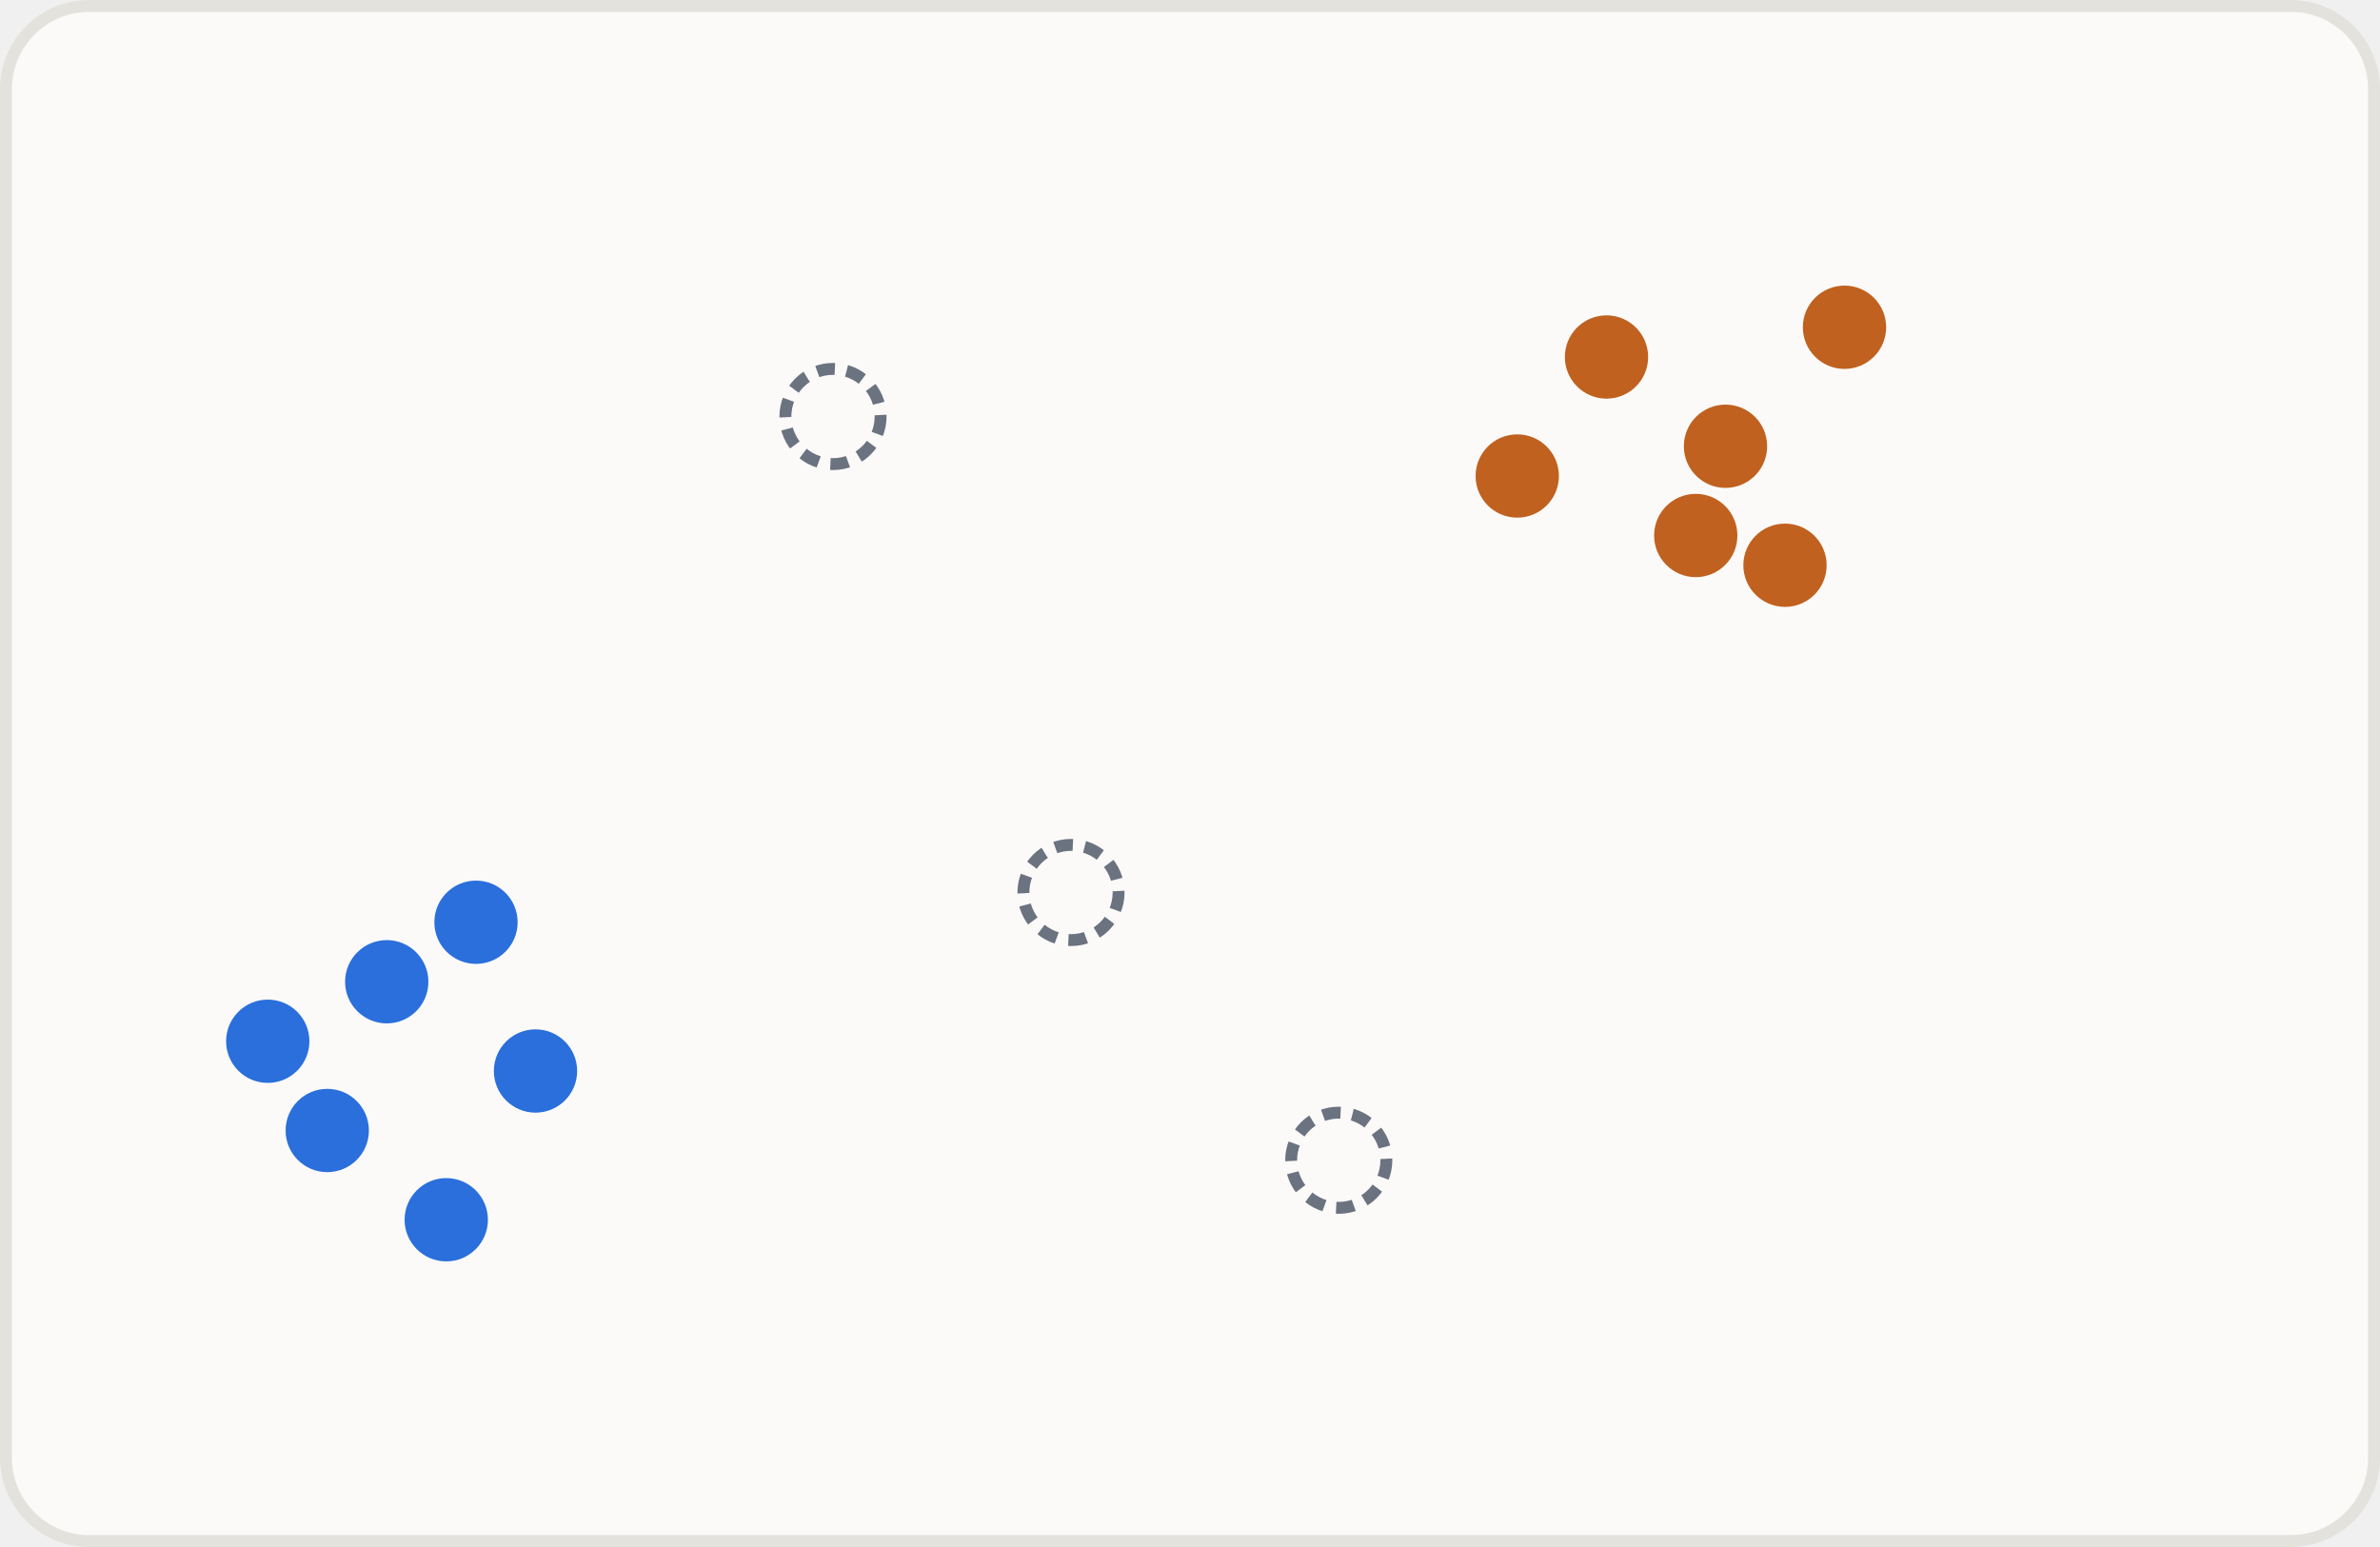
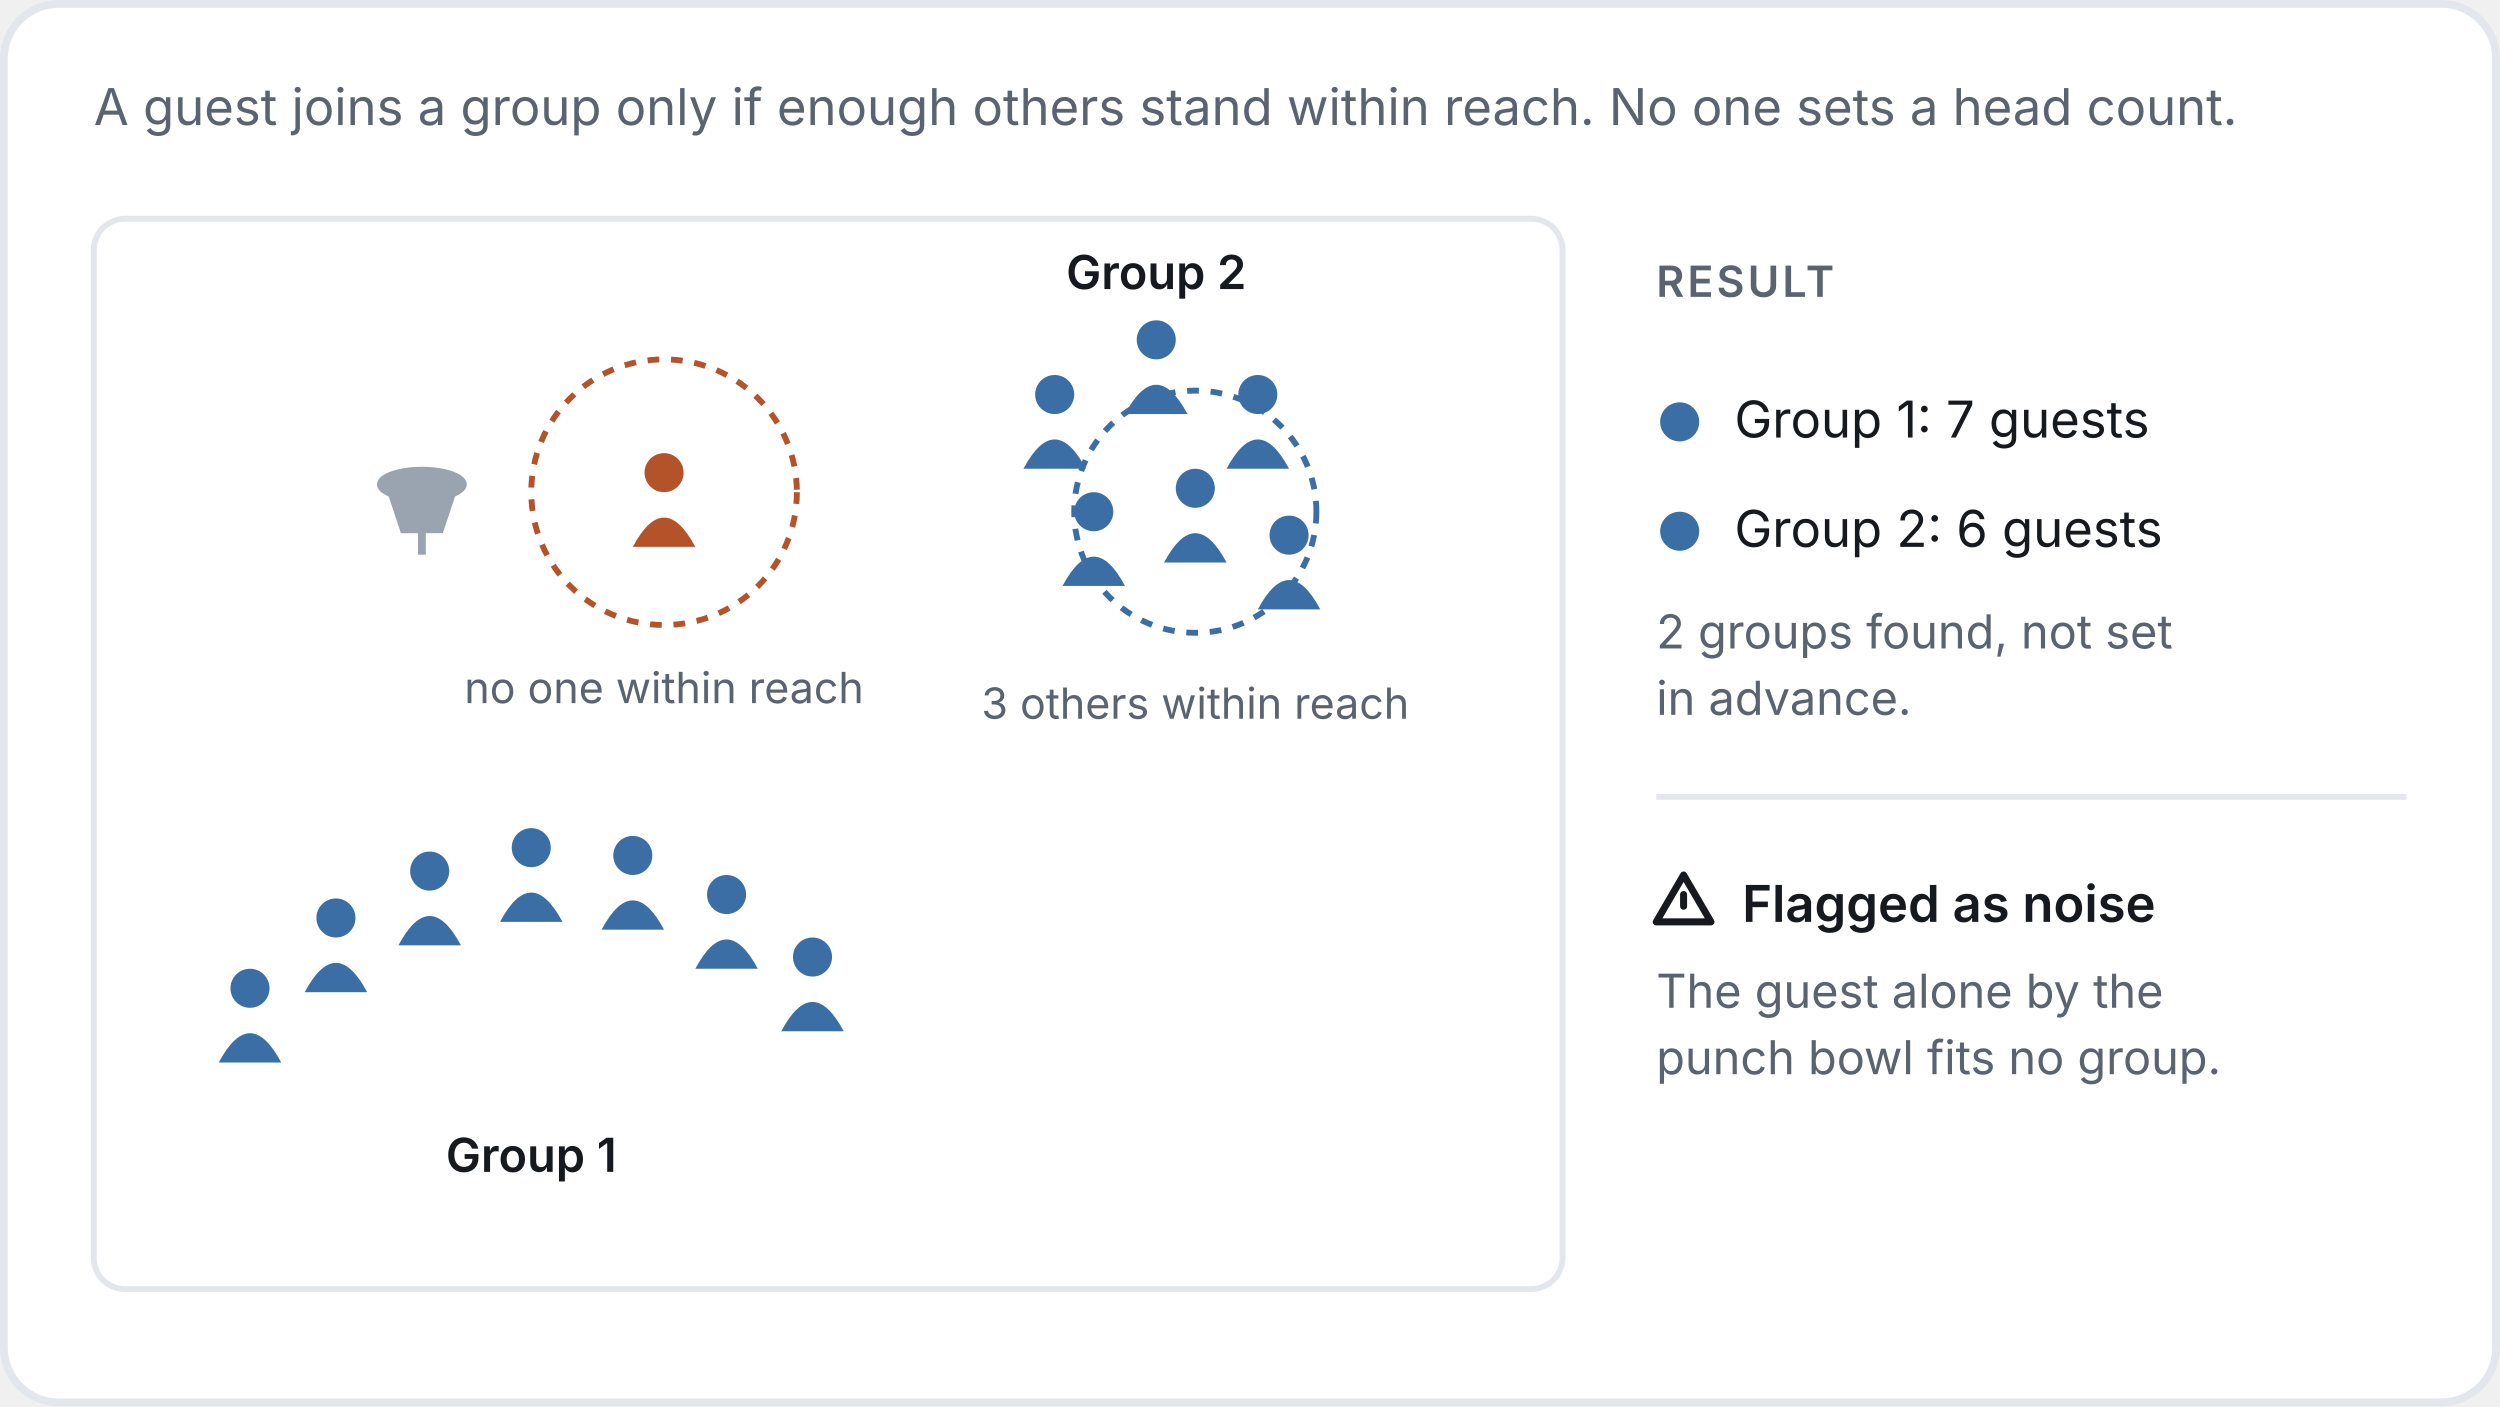
- <svg xmlns="http://www.w3.org/2000/svg" viewBox="0 0 400 260">
-   <rect x="1" y="1" width="398" height="258" rx="14" fill="#fbfaf8" stroke="#e4e2dc" stroke-width="2" />
-   <g fill="#2a6fdb">
-     <circle cx="55" cy="190" r="7" />
-     <circle cx="75" cy="205" r="7" />
-     <circle cx="90" cy="180" r="7" />
-     <circle cx="65" cy="165" r="7" />
-     <circle cx="45" cy="175" r="7" />
-     <circle cx="80" cy="155" r="7" />
+ <svg xmlns="http://www.w3.org/2000/svg" font-family="Inter, Segoe UI, Arial, sans-serif" viewBox="0 0 640 360" role="img" aria-label="Guests count how many others stand within reach. A long chain of guests and a compact knot each form a group because their members have several others within reach. A guest alone by the punch bowl has no one within reach, so it is flagged as noise. The number of groups is found, not set in advance.">
+   <rect x="1" y="1" width="638" height="358" rx="14" fill="#ffffff" stroke="#e3e6eb" stroke-width="2" />
+   <defs>
+     <g id="t">
+       <circle cx="0" cy="-9" r="5" />
+       <path d="M -8 10 Q 0 -5 8 10 Z" />
+     </g>
+   </defs>
+   <text x="24" y="32" font-size="13" fill="#5b6270">A guest joins a group only if enough others stand within reach. No one sets a head count.</text>
+   <rect x="24" y="56" width="376" height="274" rx="8" fill="#ffffff" stroke="#e3e6eb" stroke-width="1.5" />
+   <g fill="#3a6ea5">
+     <use href="#t" x="64" y="262" />
+     <use href="#t" x="86" y="244" />
+     <use href="#t" x="110" y="232" />
+     <use href="#t" x="136" y="226" />
+     <use href="#t" x="162" y="228" />
+     <use href="#t" x="186" y="238" />
+     <use href="#t" x="208" y="254" />
  </g>
-   <g fill="#c0611f">
-     <circle cx="270" cy="60" r="7" />
-     <circle cx="290" cy="75" r="7" />
-     <circle cx="310" cy="55" r="7" />
-     <circle cx="285" cy="90" r="7" />
-     <circle cx="255" cy="80" r="7" />
-     <circle cx="300" cy="95" r="7" />
+   <text x="136" y="300" font-size="12" font-weight="600" fill="#16191d" text-anchor="middle">Group 1</text>
+   <circle cx="306" cy="131" r="31" fill="none" stroke="#3a6ea5" stroke-width="1.5" stroke-dasharray="3 3" />
+   <g fill="#3a6ea5">
+     <use href="#t" x="270" y="110" />
+     <use href="#t" x="296" y="96" />
+     <use href="#t" x="322" y="110" />
+     <use href="#t" x="280" y="140" />
+     <use href="#t" x="306" y="134" />
+     <use href="#t" x="330" y="146" />
  </g>
-   <g fill="none" stroke="#6b7280" stroke-width="2" stroke-dasharray="3 2">
-     <circle cx="180" cy="150" r="8" />
-     <circle cx="225" cy="195" r="8" />
-     <circle cx="140" cy="70" r="8" />
+   <text x="296" y="74" font-size="12" font-weight="600" fill="#16191d" text-anchor="middle">Group 2</text>
+   <text x="306" y="184" font-size="11" fill="#5b6270" text-anchor="middle">3 others within reach</text>
+   <g fill="#9aa3b0" stroke="#9aa3b0">
+     <ellipse cx="108" cy="124" rx="11" ry="4" />
+     <path d="M 99 124 L 103 136 L 113 136 L 117 124 Z" />
+     <line x1="108" y1="136" x2="108" y2="142" stroke-width="2" />
  </g>
+   <circle cx="170" cy="126" r="34" fill="none" stroke="#b4532a" stroke-width="1.5" stroke-dasharray="3 3" />
+   <g fill="#b4532a">
+     <use href="#t" x="170" y="130" />
+   </g>
+   <text x="170" y="180" font-size="11" fill="#5b6270" text-anchor="middle">no one within reach</text>
+   <text x="424" y="76" font-size="11" font-weight="600" fill="#5b6270" letter-spacing="0.8">RESULT</text>
+   <circle cx="430" cy="108" r="5" fill="#3a6ea5" />
+   <text x="444" y="112" font-size="13" fill="#16191d">Group 1: 7 guests</text>
+   <circle cx="430" cy="136" r="5" fill="#3a6ea5" />
+   <text x="444" y="140" font-size="13" fill="#16191d">Group 2: 6 guests</text>
+   <text x="424" y="166" font-size="12" fill="#5b6270">2 groups found, not set</text>
+   <text x="424" y="183" font-size="12" fill="#5b6270">in advance.</text>
+   <line x1="424" y1="204" x2="616" y2="204" stroke="#e3e6eb" stroke-width="1.5" />
+   <path d="M 424 236 l 7 -12 l 7 12 z" fill="none" stroke="#16191d" stroke-width="1.8" stroke-linejoin="round" />
+   <line x1="431" y1="229" x2="431" y2="232" stroke="#16191d" stroke-width="1.8" stroke-linecap="round" />
+   <text x="446" y="236" font-size="13" font-weight="600" fill="#16191d">Flagged as noise</text>
+   <text x="424" y="258" font-size="12" fill="#5b6270">The guest alone by the</text>
+   <text x="424" y="275" font-size="12" fill="#5b6270">punch bowl fits no group.</text>
</svg>
